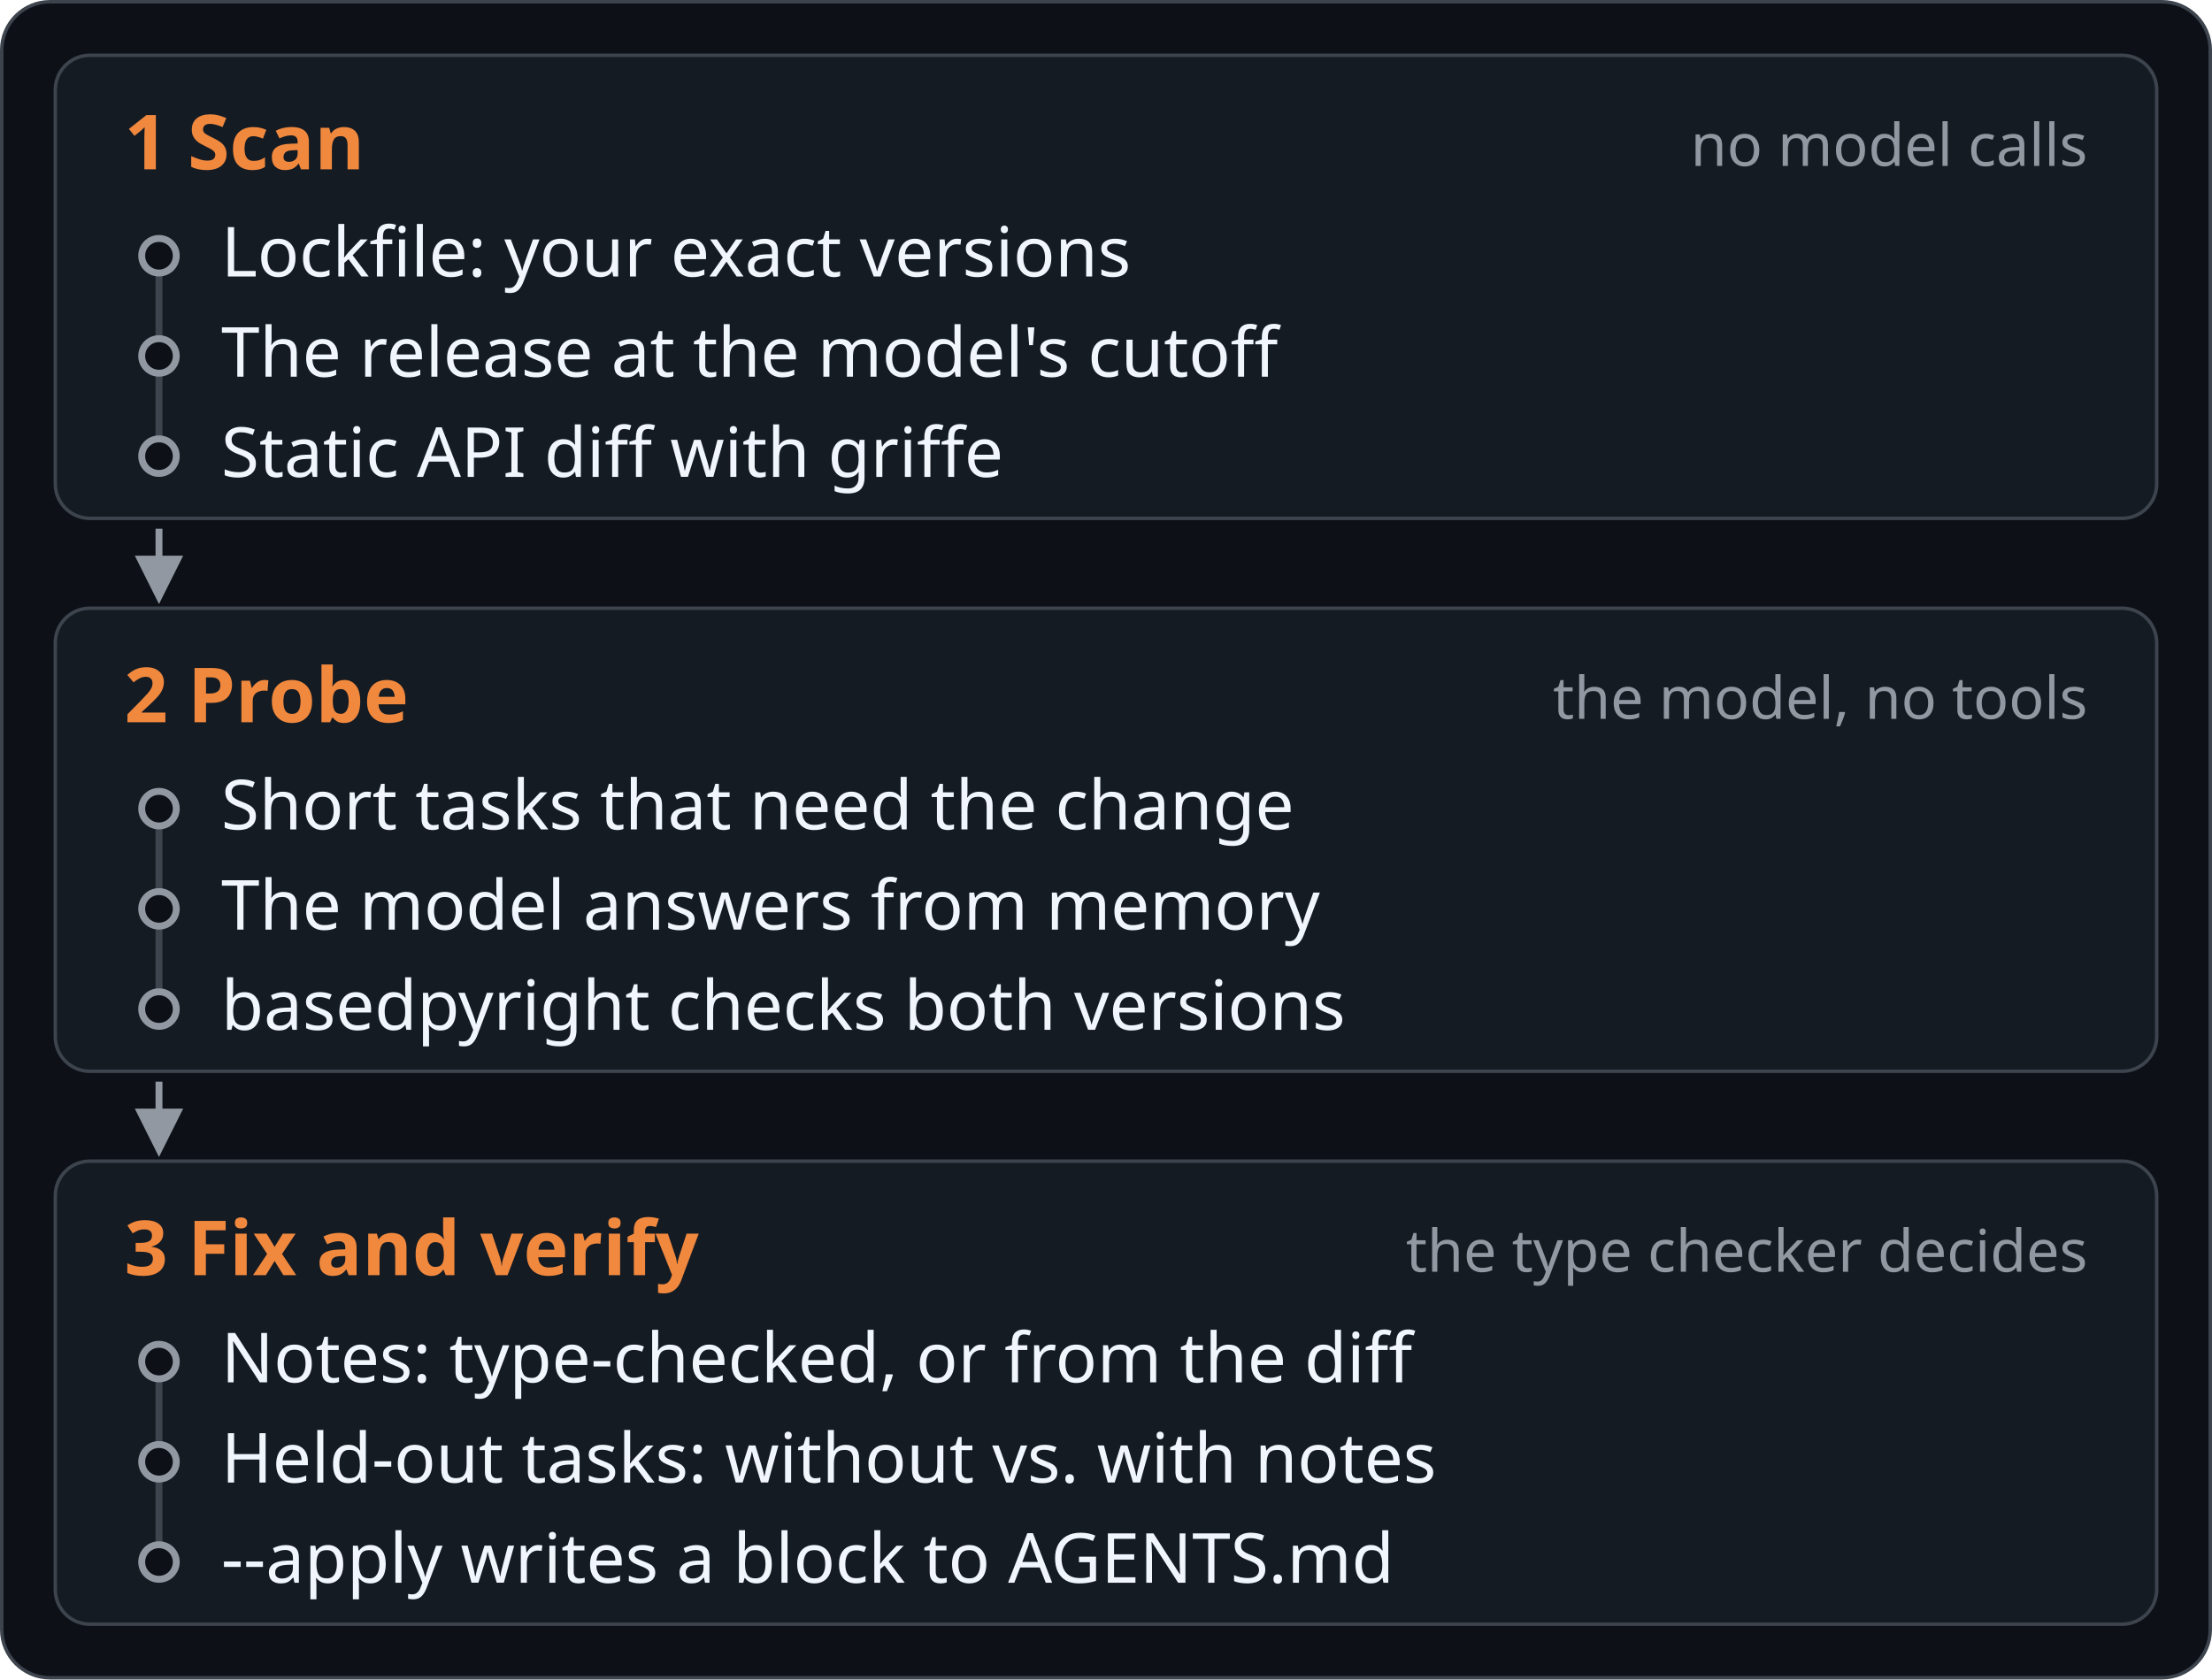
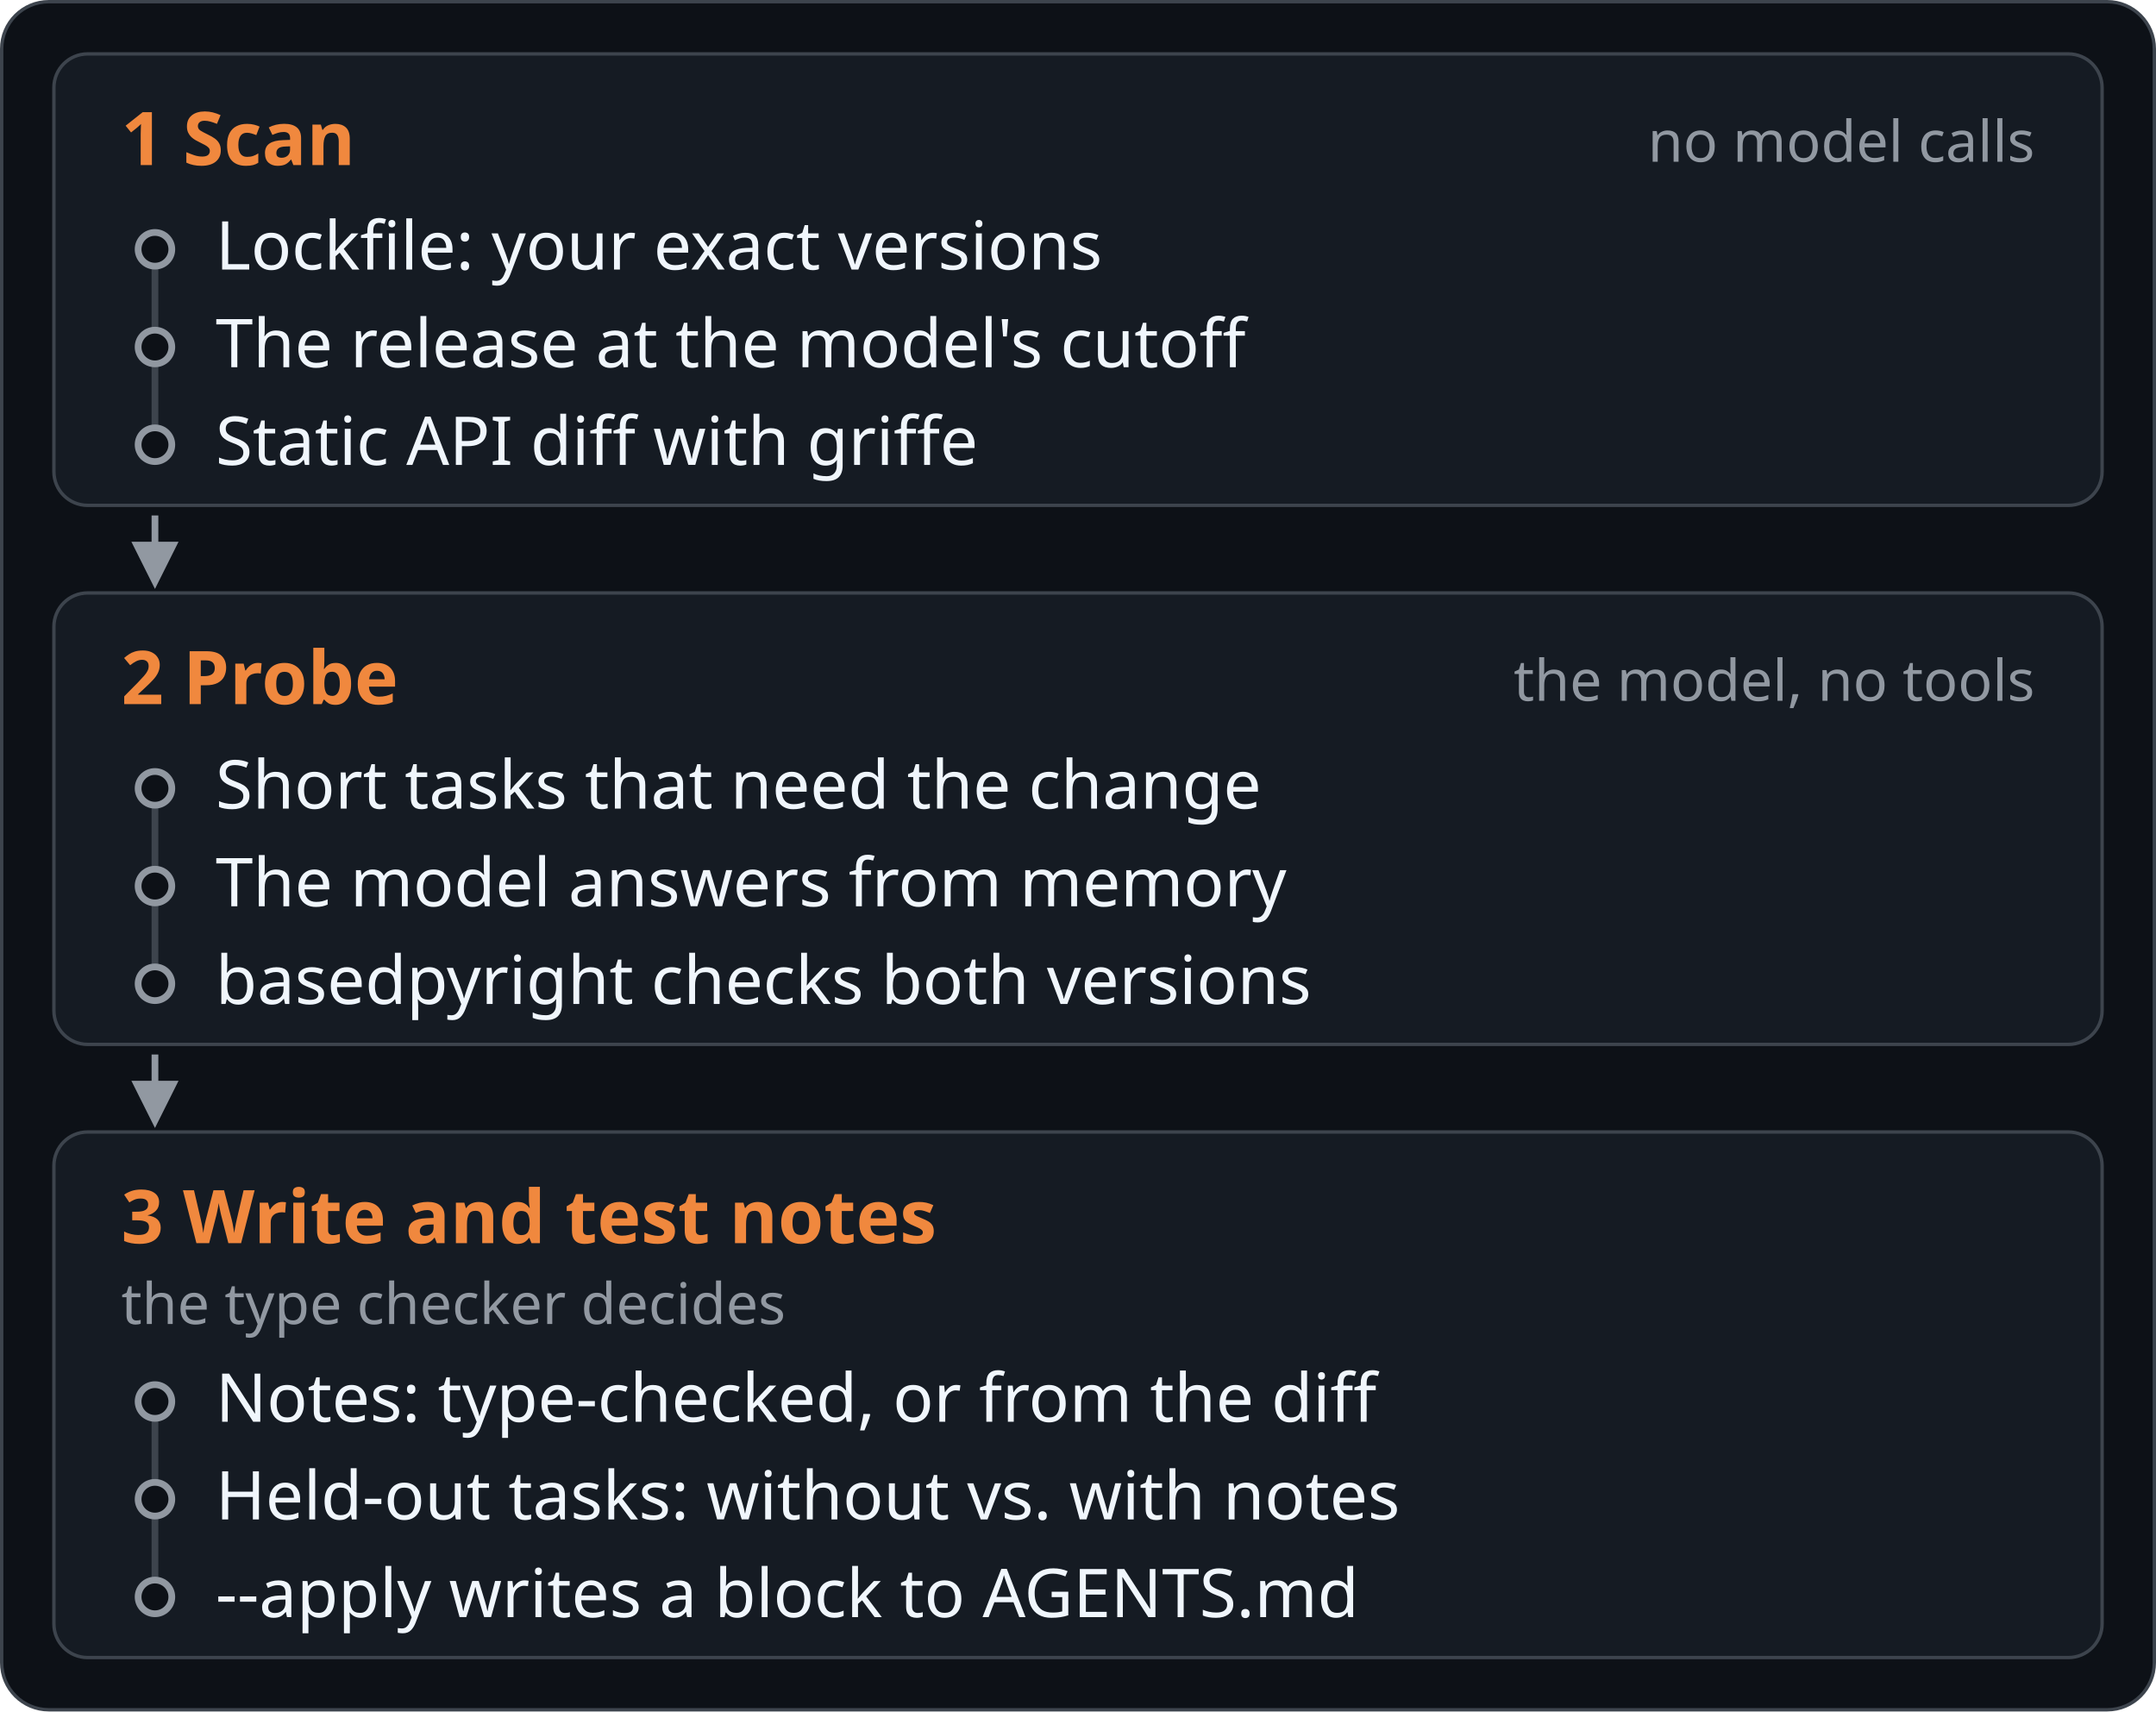
- <svg xmlns="http://www.w3.org/2000/svg" width="640" height="486" viewBox="0 0 640 486" role="img" aria-labelledby="title desc" xml:lang="en">
+ <svg xmlns="http://www.w3.org/2000/svg" width="640" height="508" viewBox="0 0 640 508" role="img" aria-labelledby="title desc" xml:lang="en">
  <style>
    .sans { font-family: -apple-system, BlinkMacSystemFont, 'Segoe UI', 'Noto Sans', Helvetica, Arial, sans-serif; }
    .mono { font-family: ui-monospace, SFMono-Regular, 'SF Mono', Menlo, Consolas, 'Liberation Mono', monospace; }
    .text { fill: #f0f6fc; }
    .muted { fill: #9198a1; }
    .accent { fill: #f0883e; }
    .red { fill: #ff7b72; }
    .green { fill: #56d364; }
    .b { font-weight: 700; }
    .sb { font-weight: 600; }
  </style>
  <defs>
    <marker id="head" viewBox="0 0 10 10" refX="8" refY="5" markerWidth="7" markerHeight="7" orient="auto-start-reverse">
      <path d="M0 0L10 5L0 10z" fill="#9198a1" />
    </marker>
  </defs>
-   <rect x="0.5" y="0.5" width="639" height="485" rx="14" fill="#0d1117" stroke="#3d444d" />
+   <rect x="0.5" y="0.5" width="639" height="507" rx="14" fill="#0d1117" stroke="#3d444d" />
  <rect x="16" y="16" width="608" height="134" rx="10" fill="#151b23" stroke="#3d444d" />
  <text x="36" y="49" font-size="22" class="sans b accent">1  Scan</text>
  <text x="604" y="48" font-size="17" class="sans muted" text-anchor="end">no model calls</text>
  <line x1="46" y1="74" x2="46" y2="132" stroke="#3d444d" stroke-width="2" />
  <circle cx="46" cy="74" r="5" fill="#0d1117" stroke="#9198a1" stroke-width="2" />
  <text x="64" y="80" font-size="20" class="sans text">Lockfile: your exact versions</text>
  <circle cx="46" cy="103" r="5" fill="#0d1117" stroke="#9198a1" stroke-width="2" />
  <text x="64" y="109" font-size="20" class="sans text">The release at the model's cutoff</text>
  <circle cx="46" cy="132" r="5" fill="#0d1117" stroke="#9198a1" stroke-width="2" />
  <text x="64" y="138" font-size="20" class="sans text">Static API diff with griffe</text>
  <line x1="46" y1="153" x2="46" y2="172" stroke="#9198a1" stroke-width="2" marker-end="url(#head)" />
  <rect x="16" y="176" width="608" height="134" rx="10" fill="#151b23" stroke="#3d444d" />
  <text x="36" y="209" font-size="22" class="sans b accent">2  Probe</text>
  <text x="604" y="208" font-size="17" class="sans muted" text-anchor="end">the model, no tools</text>
  <line x1="46" y1="234" x2="46" y2="292" stroke="#3d444d" stroke-width="2" />
  <circle cx="46" cy="234" r="5" fill="#0d1117" stroke="#9198a1" stroke-width="2" />
  <text x="64" y="240" font-size="20" class="sans text">Short tasks that need the change</text>
  <circle cx="46" cy="263" r="5" fill="#0d1117" stroke="#9198a1" stroke-width="2" />
  <text x="64" y="269" font-size="20" class="sans text">The model answers from memory</text>
  <circle cx="46" cy="292" r="5" fill="#0d1117" stroke="#9198a1" stroke-width="2" />
  <text x="64" y="298" font-size="20" class="sans text">basedpyright checks both versions</text>
  <line x1="46" y1="313" x2="46" y2="332" stroke="#9198a1" stroke-width="2" marker-end="url(#head)" />
-   <rect x="16" y="336" width="608" height="134" rx="10" fill="#151b23" stroke="#3d444d" />
-   <text x="36" y="369" font-size="22" class="sans b accent">3  Fix and verify</text>
-   <text x="604" y="368" font-size="17" class="sans muted" text-anchor="end">the type checker decides</text>
-   <line x1="46" y1="394" x2="46" y2="452" stroke="#3d444d" stroke-width="2" />
-   <circle cx="46" cy="394" r="5" fill="#0d1117" stroke="#9198a1" stroke-width="2" />
-   <text x="64" y="400" font-size="20" class="sans text">Notes: type-checked, or from the diff</text>
-   <circle cx="46" cy="423" r="5" fill="#0d1117" stroke="#9198a1" stroke-width="2" />
-   <text x="64" y="429" font-size="20" class="sans text">Held-out tasks: without vs. with notes</text>
-   <circle cx="46" cy="452" r="5" fill="#0d1117" stroke="#9198a1" stroke-width="2" />
-   <text x="64" y="458" font-size="20" class="sans text">--apply writes a block to AGENTS.md</text>
+   <rect x="16" y="336" width="608" height="156" rx="10" fill="#151b23" stroke="#3d444d" />
+   <text x="36" y="369" font-size="22" class="sans b accent">3  Write and test notes</text>
+   <text x="36" y="393" font-size="17" class="sans muted">the type checker decides</text>
+   <line x1="46" y1="416" x2="46" y2="474" stroke="#3d444d" stroke-width="2" />
+   <circle cx="46" cy="416" r="5" fill="#0d1117" stroke="#9198a1" stroke-width="2" />
+   <text x="64" y="422" font-size="20" class="sans text">Notes: type-checked, or from the diff</text>
+   <circle cx="46" cy="445" r="5" fill="#0d1117" stroke="#9198a1" stroke-width="2" />
+   <text x="64" y="451" font-size="20" class="sans text">Held-out tasks: without vs. with notes</text>
+   <circle cx="46" cy="474" r="5" fill="#0d1117" stroke="#9198a1" stroke-width="2" />
+   <text x="64" y="480" font-size="20" class="sans text">--apply writes a block to AGENTS.md</text>
</svg>
